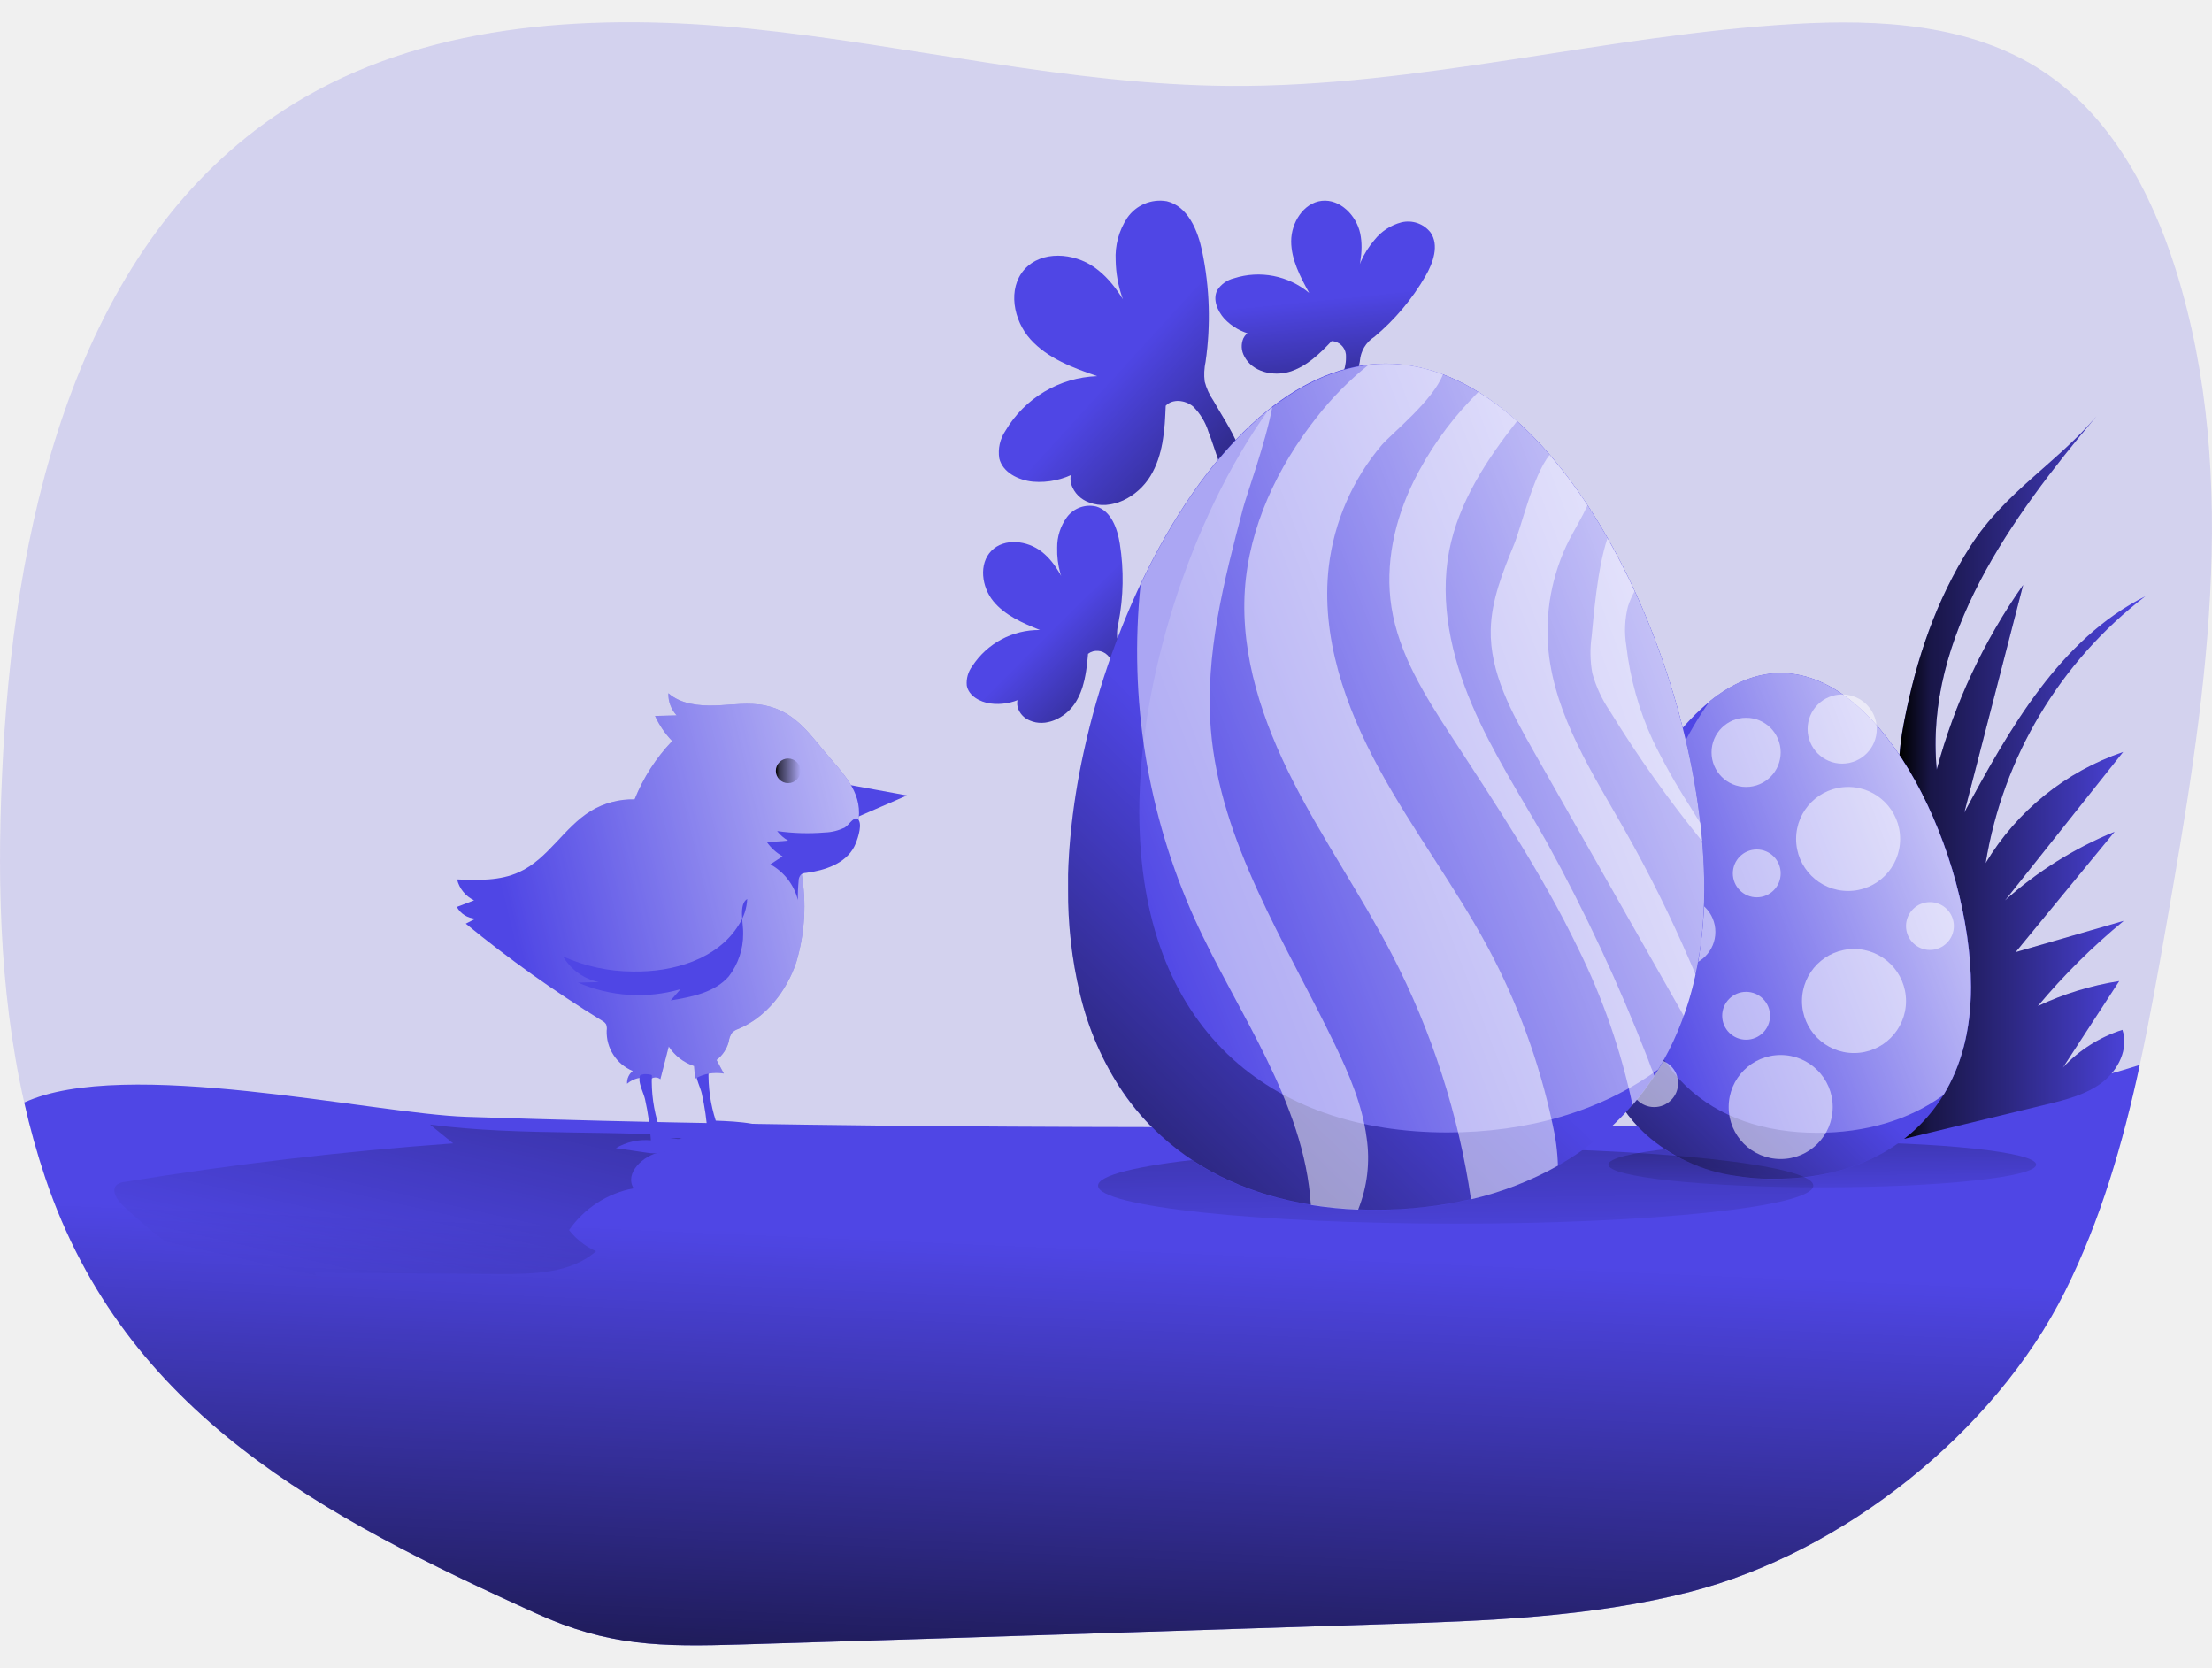
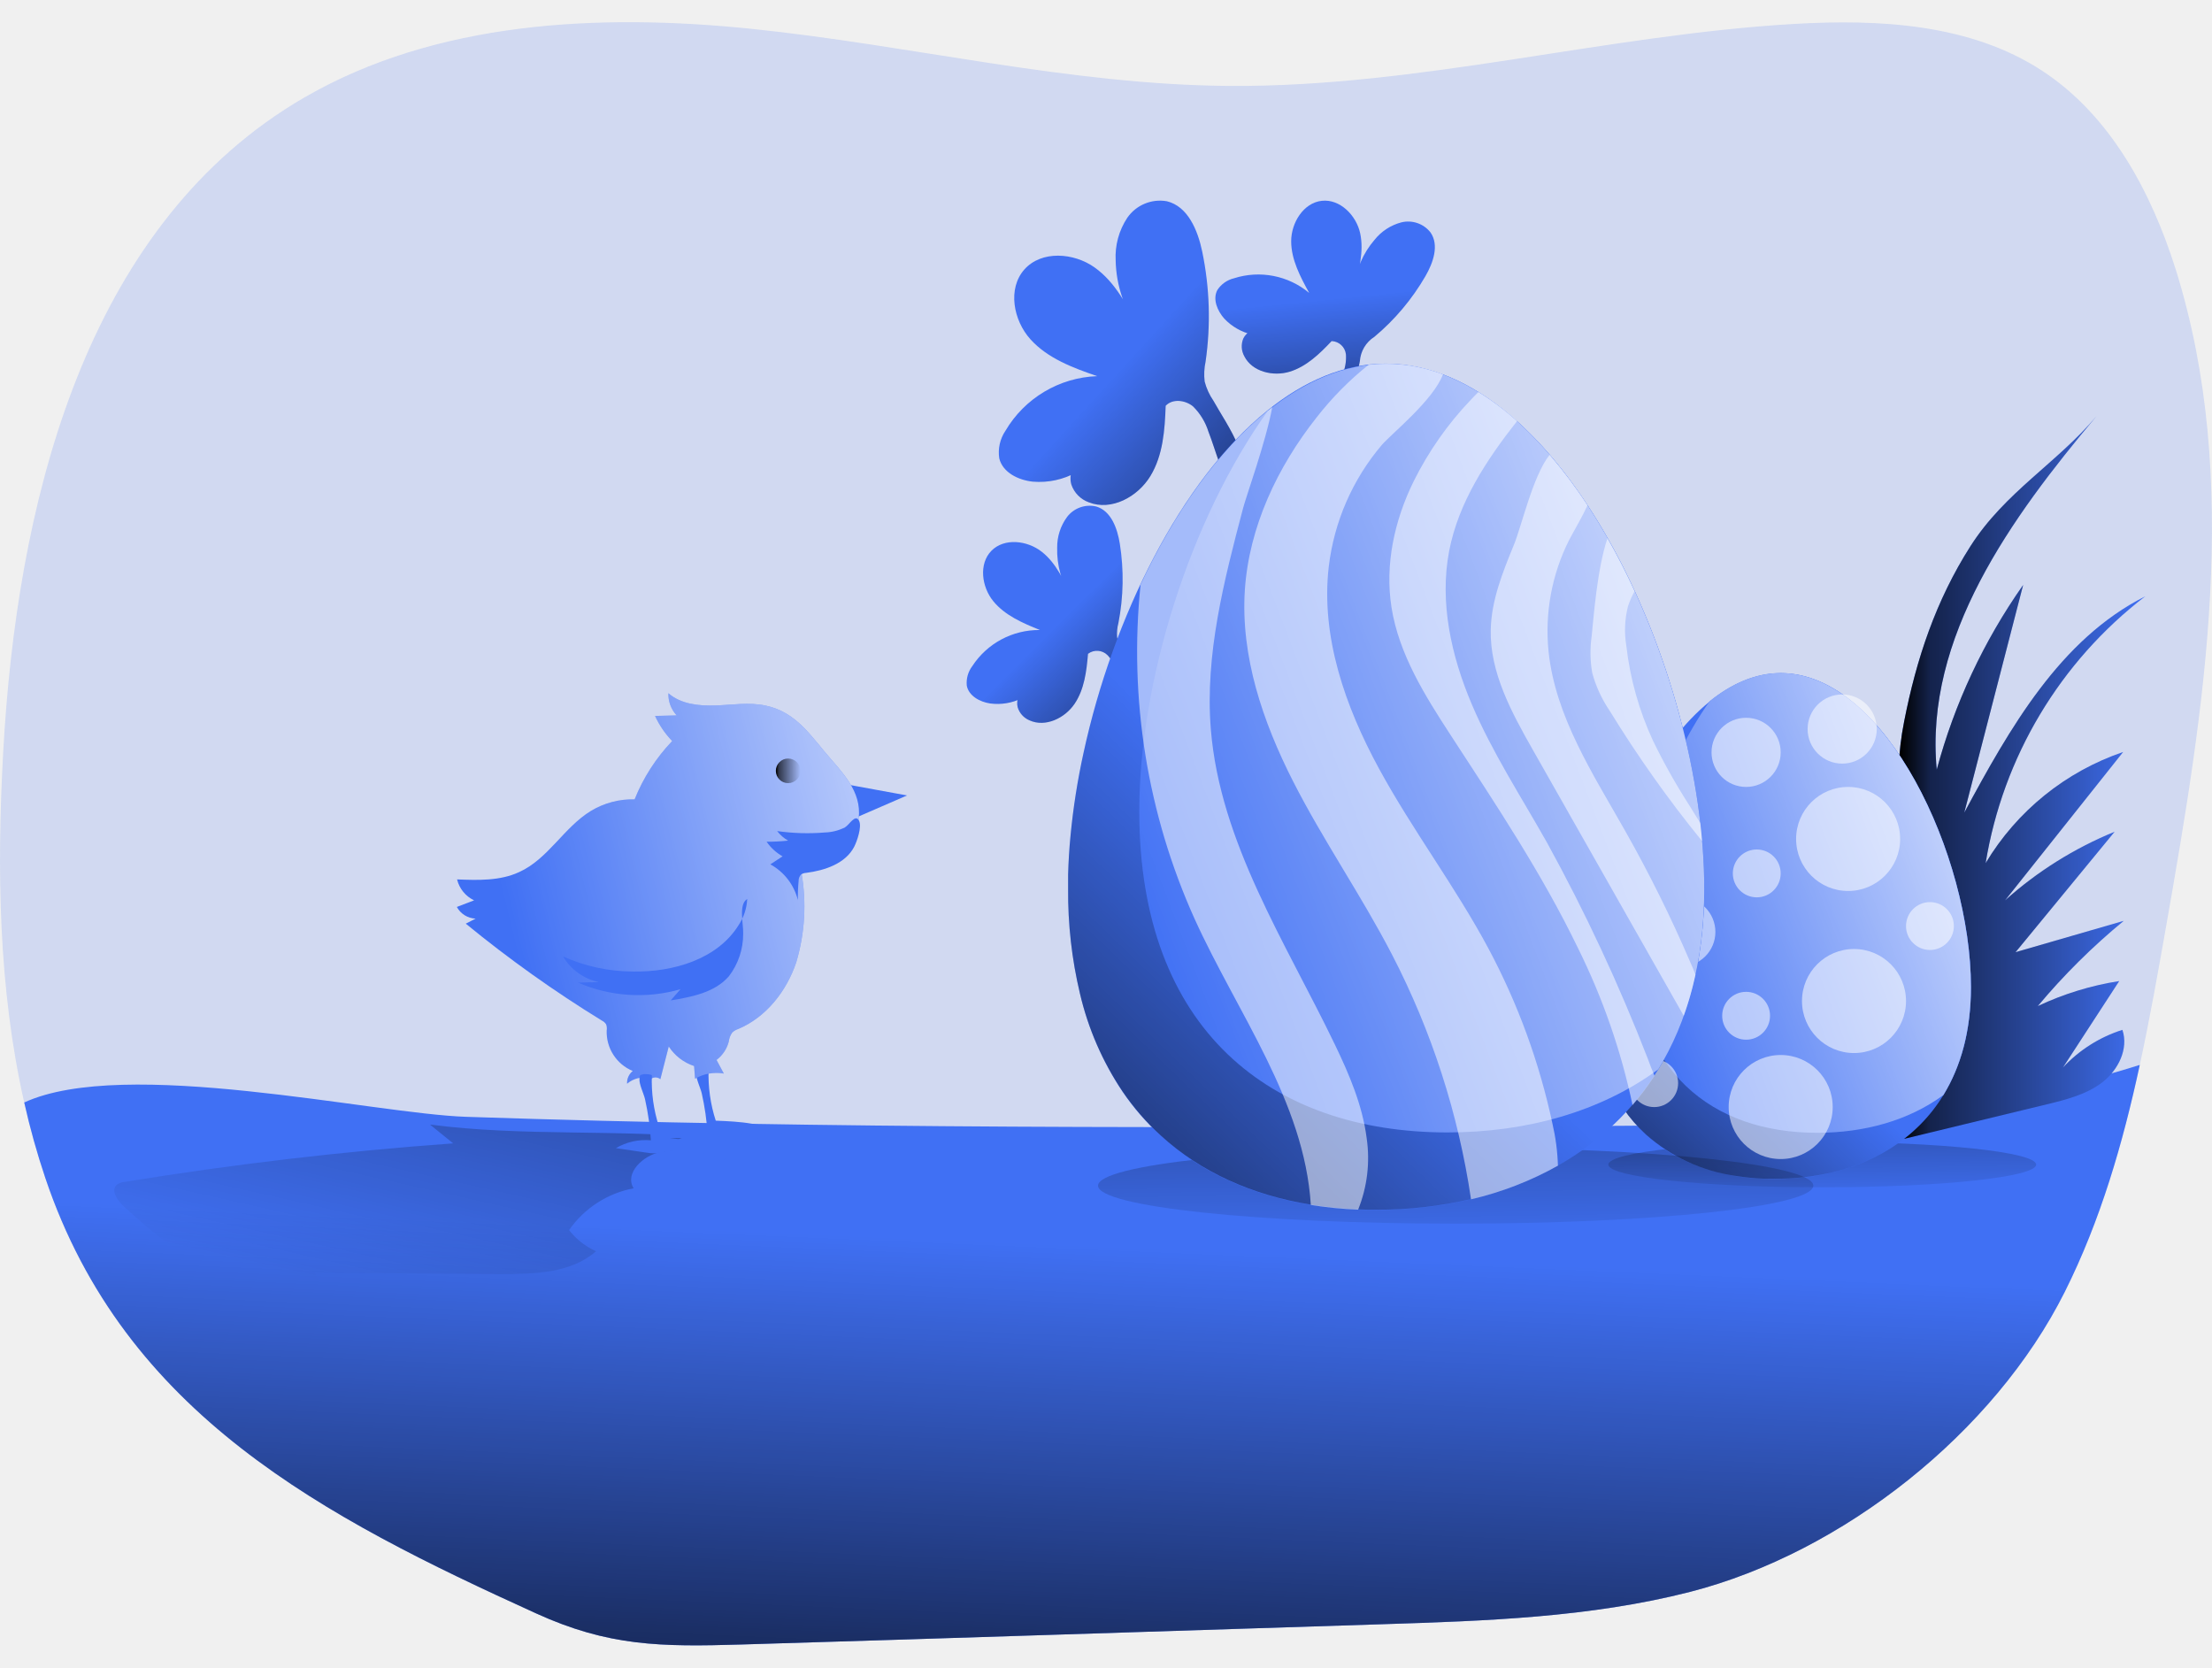
<svg xmlns="http://www.w3.org/2000/svg" xmlns:xlink="http://www.w3.org/1999/xlink" id="Layer_1" data-name="Layer 1" viewBox="0 0 361.46 265.19" width="406" height="306" class="illustration styles_illustrationTablet__1DWOa">
  <defs>
    <linearGradient id="linear-gradient" x1="221.86" y1="127.07" x2="188.03" y2="96.2" gradientUnits="userSpaceOnUse">
      <stop offset="0.01" />
      <stop offset="0.13" stop-opacity="0.69" />
      <stop offset="1" stop-opacity="0" />
    </linearGradient>
    <linearGradient id="linear-gradient-2" x1="694.78" y1="1281.74" x2="670.48" y2="1259.56" gradientTransform="translate(562.93 -1300.23) rotate(41.87)" xlink:href="#linear-gradient" />
    <linearGradient id="linear-gradient-3" x1="241.5" y1="255.64" x2="217.2" y2="233.47" gradientTransform="translate(-28.01 -105.51) rotate(2.78)" xlink:href="#linear-gradient" />
    <linearGradient id="linear-gradient-4" x1="176.52" y1="329.26" x2="180.33" y2="239.82" xlink:href="#linear-gradient" />
    <linearGradient id="linear-gradient-5" x1="314.83" y1="163.44" x2="355.2" y2="163.44" xlink:href="#linear-gradient" />
    <linearGradient id="linear-gradient-6" x1="297.26" y1="153.76" x2="297.88" y2="193.97" xlink:href="#linear-gradient" />
    <linearGradient id="linear-gradient-7" x1="252.44" y1="236" x2="290.03" y2="197.03" xlink:href="#linear-gradient" />
    <linearGradient id="linear-gradient-8" x1="333.58" y1="171.49" x2="269.08" y2="196.08" gradientUnits="userSpaceOnUse">
      <stop offset="0.01" stop-color="#fff" />
      <stop offset="0.13" stop-color="#fff" stop-opacity="0.69" />
      <stop offset="1" stop-color="#fff" stop-opacity="0" />
    </linearGradient>
    <linearGradient id="linear-gradient-9" x1="91.77" y1="139.01" x2="67.24" y2="248.12" xlink:href="#linear-gradient" />
    <linearGradient id="linear-gradient-10" x1="164.23" y1="169.68" x2="88.11" y2="188.08" xlink:href="#linear-gradient-8" />
    <linearGradient id="linear-gradient-11" x1="126.78" y1="122.33" x2="130.8" y2="122.33" xlink:href="#linear-gradient" />
    <linearGradient id="linear-gradient-12" x1="237.02" y1="135.09" x2="238.05" y2="202.32" xlink:href="#linear-gradient" />
    <linearGradient id="linear-gradient-13" x1="158.97" y1="245.69" x2="221.81" y2="180.52" xlink:href="#linear-gradient" />
    <linearGradient id="linear-gradient-14" x1="294.61" y1="137.82" x2="186.78" y2="178.94" xlink:href="#linear-gradient-8" />
  </defs>
-   <path d="M358.58,187.9c-1.32,7.5-2.65,15-4.28,22.52-2.77,12.82-6.4,25.39-12.26,37.09-11.53,23-36.25,42.58-61.18,49-16.41,4.2-33.5,4.76-50.43,5.3-34.87,1.1-69.74,2.27-104.61,3.31-13.25.4-21.76.3-33.57-5.08-34.69-15.77-67.19-32.56-80.2-71.13A123,123,0,0,1,8.6,216.56c-4.23-18.66-4.49-38.19-3.43-57.37,2.2-39.58,12.68-83.26,45.94-104.84,1.1-.72,2.22-1.4,3.35-2.05,21.5-12.41,48-13.72,72.86-11.18,26.16,2.68,52,9.17,78.26,9.34,31,.21,61.34-8.33,92.25-10.13,14-.81,28.81,0,40.51,7.65,11.12,7.27,17.81,19.73,21.81,32.4C371,114.91,364.85,152.23,358.58,187.9Z" transform="translate(-4.64 -40.04)" fill="#4F46E5" opacity="0.18" style="isolation: isolate;" />
-   <path d="M202.93,101.91a10,10,0,0,1-1.44-3.15,9.89,9.89,0,0,1,.15-3.25,51.85,51.85,0,0,0-.55-18c-.72-3.46-2.34-7.38-5.78-8.21A6.5,6.5,0,0,0,188.85,72a11.52,11.52,0,0,0-1.9,7,19.59,19.59,0,0,0,3.8,11.21c-1.84-3.76-3.83-7.66-7.24-10.09s-8.68-2.81-11.47.32-1.82,8.33,1,11.44,6.93,4.64,10.89,6a18.15,18.15,0,0,0-15,8.94,6.31,6.31,0,0,0-1,4.5c.56,2.31,3.13,3.56,5.49,3.8a12.6,12.6,0,0,0,12.21-6.73c-3.13,1.38-6.87,4-5.91,7.24a4.69,4.69,0,0,0,2.83,2.86c3.69,1.46,8-.88,10.07-4.28s2.36-7.53,2.5-11.49c1.13-1.2,3.2-.94,4.47.1a10,10,0,0,1,2.53,4.16c1.24,3.14,2.24,7.58,4.37,10C210.63,113.18,205,105.68,202.93,101.91Z" transform="translate(-4.64 -40.04)" fill="#4F46E5" />
+   <path d="M358.58,187.9c-1.32,7.5-2.65,15-4.28,22.52-2.77,12.82-6.4,25.39-12.26,37.09-11.53,23-36.25,42.58-61.18,49-16.41,4.2-33.5,4.76-50.43,5.3-34.87,1.1-69.74,2.27-104.61,3.31-13.25.4-21.76.3-33.57-5.08-34.69-15.77-67.19-32.56-80.2-71.13A123,123,0,0,1,8.6,216.56c-4.23-18.66-4.49-38.19-3.43-57.37,2.2-39.58,12.68-83.26,45.94-104.84,1.1-.72,2.22-1.4,3.35-2.05,21.5-12.41,48-13.72,72.86-11.18,26.16,2.68,52,9.17,78.26,9.34,31,.21,61.34-8.33,92.25-10.13,14-.81,28.81,0,40.51,7.65,11.12,7.27,17.81,19.73,21.81,32.4C371,114.91,364.85,152.23,358.58,187.9Z" transform="translate(-4.64 -40.04)" fill="#4070F4" opacity="0.18" style="isolation: isolate;" />
+   <path d="M202.93,101.91a10,10,0,0,1-1.44-3.15,9.89,9.89,0,0,1,.15-3.25,51.85,51.85,0,0,0-.55-18c-.72-3.46-2.34-7.38-5.78-8.21A6.5,6.5,0,0,0,188.85,72a11.52,11.52,0,0,0-1.9,7,19.59,19.59,0,0,0,3.8,11.21c-1.84-3.76-3.83-7.66-7.24-10.09s-8.68-2.81-11.47.32-1.82,8.33,1,11.44,6.93,4.64,10.89,6a18.15,18.15,0,0,0-15,8.94,6.31,6.31,0,0,0-1,4.5c.56,2.31,3.13,3.56,5.49,3.8a12.6,12.6,0,0,0,12.21-6.73c-3.13,1.38-6.87,4-5.91,7.24a4.69,4.69,0,0,0,2.83,2.86c3.69,1.46,8-.88,10.07-4.28s2.36-7.53,2.5-11.49c1.13-1.2,3.2-.94,4.47.1a10,10,0,0,1,2.53,4.16c1.24,3.14,2.24,7.58,4.37,10C210.63,113.18,205,105.68,202.93,101.91Z" transform="translate(-4.64 -40.04)" fill="#4070F4" />
  <path d="M202.93,101.91a10,10,0,0,1-1.44-3.15,9.89,9.89,0,0,1,.15-3.25,51.85,51.85,0,0,0-.55-18c-.72-3.46-2.34-7.38-5.78-8.21A6.5,6.5,0,0,0,188.85,72a11.52,11.52,0,0,0-1.9,7,19.59,19.59,0,0,0,3.8,11.21c-1.84-3.76-3.83-7.66-7.24-10.09s-8.68-2.81-11.47.32-1.82,8.33,1,11.44,6.93,4.64,10.89,6a18.15,18.15,0,0,0-15,8.94,6.31,6.31,0,0,0-1,4.5c.56,2.31,3.13,3.56,5.49,3.8a12.6,12.6,0,0,0,12.21-6.73c-3.13,1.38-6.87,4-5.91,7.24a4.69,4.69,0,0,0,2.83,2.86c3.69,1.46,8-.88,10.07-4.28s2.36-7.53,2.5-11.49c1.13-1.2,3.2-.94,4.47.1a10,10,0,0,1,2.53,4.16c1.24,3.14,2.24,7.58,4.37,10C210.63,113.18,205,105.68,202.93,101.91Z" transform="translate(-4.64 -40.04)" fill="url(#linear-gradient)" />
-   <path d="M226.85,95.45a5.14,5.14,0,0,1,2.38-4,37.33,37.33,0,0,0,8.33-9.89c1.27-2.2,2.29-5.07.84-7.16a4.65,4.65,0,0,0-4.76-1.65,8.31,8.31,0,0,0-4.39,2.86,14,14,0,0,0-3.34,7.82c.82-2.89,1.62-5.94,1-8.87s-3.29-5.66-6.28-5.33-5,3.59-5,6.6,1.49,5.81,2.94,8.45a13,13,0,0,0-12.29-2.39,4.51,4.51,0,0,0-2.71,1.91c-.81,1.51,0,3.41,1.12,4.67a9,9,0,0,0,9.75,2.25c-2.33-.76-5.57-1.17-6.63,1a3.34,3.34,0,0,0,.15,2.89c1.27,2.55,4.71,3.37,7.43,2.54s4.87-2.9,6.85-5a2.44,2.44,0,0,1,2.34,2.2,7.09,7.09,0,0,1-.64,3.43c-.84,2.28-2.43,5.13-2.47,7.47C225.56,105.17,226.14,98.45,226.85,95.45Z" transform="translate(-4.64 -40.04)" fill="#4F46E5" />
+   <path d="M226.85,95.45a5.14,5.14,0,0,1,2.38-4,37.33,37.33,0,0,0,8.33-9.89c1.27-2.2,2.29-5.07.84-7.16a4.65,4.65,0,0,0-4.76-1.65,8.31,8.31,0,0,0-4.39,2.86,14,14,0,0,0-3.34,7.82c.82-2.89,1.62-5.94,1-8.87s-3.29-5.66-6.28-5.33-5,3.59-5,6.6,1.49,5.81,2.94,8.45a13,13,0,0,0-12.29-2.39,4.51,4.51,0,0,0-2.71,1.91c-.81,1.51,0,3.41,1.12,4.67a9,9,0,0,0,9.75,2.25c-2.33-.76-5.57-1.17-6.63,1a3.34,3.34,0,0,0,.15,2.89c1.27,2.55,4.71,3.37,7.43,2.54s4.87-2.9,6.85-5a2.44,2.44,0,0,1,2.34,2.2,7.09,7.09,0,0,1-.64,3.43c-.84,2.28-2.43,5.13-2.47,7.47C225.56,105.17,226.14,98.45,226.85,95.45Z" transform="translate(-4.64 -40.04)" fill="#4070F4" />
  <path d="M226.85,95.45a5.14,5.14,0,0,1,2.38-4,37.33,37.33,0,0,0,8.33-9.89c1.27-2.2,2.29-5.07.84-7.16a4.65,4.65,0,0,0-4.76-1.65,8.31,8.31,0,0,0-4.39,2.86,14,14,0,0,0-3.34,7.82c.82-2.89,1.62-5.94,1-8.87s-3.29-5.66-6.28-5.33-5,3.59-5,6.6,1.49,5.81,2.94,8.45a13,13,0,0,0-12.29-2.39,4.51,4.51,0,0,0-2.71,1.91c-.81,1.51,0,3.41,1.12,4.67a9,9,0,0,0,9.75,2.25c-2.33-.76-5.57-1.17-6.63,1a3.34,3.34,0,0,0,.15,2.89c1.27,2.55,4.71,3.37,7.43,2.54s4.87-2.9,6.85-5a2.44,2.44,0,0,1,2.34,2.2,7.09,7.09,0,0,1-.64,3.43c-.84,2.28-2.43,5.13-2.47,7.47C225.56,105.17,226.14,98.45,226.85,95.45Z" transform="translate(-4.64 -40.04)" fill="url(#linear-gradient-2)" />
-   <path d="M188.1,142.84a7.17,7.17,0,0,1-.92-2.31,7.08,7.08,0,0,1,.22-2.33,37.19,37.19,0,0,0,.23-12.93c-.4-2.51-1.42-5.38-3.86-6.09A4.64,4.64,0,0,0,179,120.9a8.31,8.31,0,0,0-1.61,5,14.06,14.06,0,0,0,2.34,8.18c-1.19-2.77-2.49-5.64-4.85-7.5s-6.12-2.31-8.23-.17-1.6,5.92.31,8.25,4.81,3.57,7.61,4.7a13,13,0,0,0-11.05,5.9,4.55,4.55,0,0,0-.9,3.19c.32,1.67,2.12,2.66,3.81,2.91a9.05,9.05,0,0,0,9-4.39c-2.3.88-5.07,2.6-4.5,5a3.37,3.37,0,0,0,1.94,2.15c2.59,1.18,5.78-.35,7.37-2.71s1.95-5.32,2.19-8.16a2.43,2.43,0,0,1,3.2.23,7,7,0,0,1,1.67,3.07c.79,2.29,1.35,5.51,2.79,7.35C193.23,151.19,189.44,145.61,188.1,142.84Z" transform="translate(-4.64 -40.04)" fill="#4F46E5" />
+   <path d="M188.1,142.84a7.17,7.17,0,0,1-.92-2.31,7.08,7.08,0,0,1,.22-2.33,37.19,37.19,0,0,0,.23-12.93c-.4-2.51-1.42-5.38-3.86-6.09A4.64,4.64,0,0,0,179,120.9a8.31,8.31,0,0,0-1.61,5,14.06,14.06,0,0,0,2.34,8.18c-1.19-2.77-2.49-5.64-4.85-7.5s-6.12-2.31-8.23-.17-1.6,5.92.31,8.25,4.81,3.57,7.61,4.7a13,13,0,0,0-11.05,5.9,4.55,4.55,0,0,0-.9,3.19c.32,1.67,2.12,2.66,3.81,2.91a9.05,9.05,0,0,0,9-4.39c-2.3.88-5.07,2.6-4.5,5a3.37,3.37,0,0,0,1.94,2.15c2.59,1.18,5.78-.35,7.37-2.71s1.95-5.32,2.19-8.16a2.43,2.43,0,0,1,3.2.23,7,7,0,0,1,1.67,3.07c.79,2.29,1.35,5.51,2.79,7.35C193.23,151.19,189.44,145.61,188.1,142.84Z" transform="translate(-4.64 -40.04)" fill="#4070F4" />
  <path d="M188.1,142.84a7.17,7.17,0,0,1-.92-2.31,7.08,7.08,0,0,1,.22-2.33,37.19,37.19,0,0,0,.23-12.93c-.4-2.51-1.42-5.38-3.86-6.09A4.64,4.64,0,0,0,179,120.9a8.31,8.31,0,0,0-1.61,5,14.06,14.06,0,0,0,2.34,8.18c-1.19-2.77-2.49-5.64-4.85-7.5s-6.12-2.31-8.23-.17-1.6,5.92.31,8.25,4.81,3.57,7.61,4.7a13,13,0,0,0-11.05,5.9,4.55,4.55,0,0,0-.9,3.19c.32,1.67,2.12,2.66,3.81,2.91a9.05,9.05,0,0,0,9-4.39c-2.3.88-5.07,2.6-4.5,5a3.37,3.37,0,0,0,1.94,2.15c2.59,1.18,5.78-.35,7.37-2.71s1.95-5.32,2.19-8.16a2.43,2.43,0,0,1,3.2.23,7,7,0,0,1,1.67,3.07c.79,2.29,1.35,5.51,2.79,7.35C193.23,151.19,189.44,145.61,188.1,142.84Z" transform="translate(-4.64 -40.04)" fill="url(#linear-gradient-3)" />
-   <path d="M354.3,210.42c-2.77,12.82-6.4,25.39-12.26,37.09-11.53,23-36.25,42.58-61.18,49-16.41,4.2-33.5,4.76-50.43,5.3-34.87,1.1-69.74,2.27-104.61,3.31-13.25.4-21.76.3-33.57-5.08-34.69-15.77-67.19-32.56-80.2-71.13A123,123,0,0,1,8.6,216.56c16.35-7.55,57,1.83,72.19,2.34,59.41,2,118.86,1.77,178.3,1.53C291.13,220.3,323.8,220.08,354.3,210.42Z" transform="translate(-4.64 -40.04)" fill="#4F46E5" />
+   <path d="M354.3,210.42c-2.77,12.82-6.4,25.39-12.26,37.09-11.53,23-36.25,42.58-61.18,49-16.41,4.2-33.5,4.76-50.43,5.3-34.87,1.1-69.74,2.27-104.61,3.31-13.25.4-21.76.3-33.57-5.08-34.69-15.77-67.19-32.56-80.2-71.13A123,123,0,0,1,8.6,216.56c16.35-7.55,57,1.83,72.19,2.34,59.41,2,118.86,1.77,178.3,1.53C291.13,220.3,323.8,220.08,354.3,210.42Z" transform="translate(-4.64 -40.04)" fill="#4070F4" />
  <path d="M354.3,210.42c-2.77,12.82-6.4,25.39-12.26,37.09-11.53,23-36.25,42.58-61.18,49-16.41,4.2-33.5,4.76-50.43,5.3-34.87,1.1-69.74,2.27-104.61,3.31-13.25.4-21.76.3-33.57-5.08-34.69-15.77-67.19-32.56-80.2-71.13A123,123,0,0,1,8.6,216.56c16.35-7.55,57,1.83,72.19,2.34,59.41,2,118.86,1.77,178.3,1.53C291.13,220.3,323.8,220.08,354.3,210.42Z" transform="translate(-4.64 -40.04)" fill="url(#linear-gradient-4)" />
-   <path d="M347.25,104.39c-14,16.64-28.17,36.15-26.13,57.79A95.49,95.49,0,0,1,335.24,132l-9.62,37.2c7.41-13.75,15.63-28.33,29.58-35.35a68.91,68.91,0,0,0-26.09,43.6,42,42,0,0,1,22.47-18.16l-19.3,24.25a62.06,62.06,0,0,1,17.91-11.22L334,192l17.68-5.12a106.28,106.28,0,0,0-14.05,13.93,48.9,48.9,0,0,1,13.31-4.09l-9.2,14.13a22.69,22.69,0,0,1,9.72-6.16c1.05,3.1-.69,6.59-3.29,8.58s-5.88,2.82-9.06,3.59L315.8,222.5a218.19,218.19,0,0,0,.53-37.91c-.78-10.56-2.62-19.87-.53-30.31,2-10.22,5.18-19.75,10.82-28.6S340.8,112.06,347.25,104.39Z" transform="translate(-4.64 -40.04)" fill="#4F46E5" />
+   <path d="M347.25,104.39c-14,16.64-28.17,36.15-26.13,57.79A95.49,95.49,0,0,1,335.24,132l-9.62,37.2c7.41-13.75,15.63-28.33,29.58-35.35a68.91,68.91,0,0,0-26.09,43.6,42,42,0,0,1,22.47-18.16l-19.3,24.25a62.06,62.06,0,0,1,17.91-11.22L334,192l17.68-5.12a106.28,106.28,0,0,0-14.05,13.93,48.9,48.9,0,0,1,13.31-4.09l-9.2,14.13a22.69,22.69,0,0,1,9.72-6.16c1.05,3.1-.69,6.59-3.29,8.58s-5.88,2.82-9.06,3.59L315.8,222.5a218.19,218.19,0,0,0,.53-37.91c-.78-10.56-2.62-19.87-.53-30.31,2-10.22,5.18-19.75,10.82-28.6S340.8,112.06,347.25,104.39Z" transform="translate(-4.64 -40.04)" fill="#4070F4" />
  <path d="M347.25,104.39c-14,16.64-28.17,36.15-26.13,57.79A95.49,95.49,0,0,1,335.24,132l-9.62,37.2c7.41-13.75,15.63-28.33,29.58-35.35a68.91,68.91,0,0,0-26.09,43.6,42,42,0,0,1,22.47-18.16l-19.3,24.25a62.06,62.06,0,0,1,17.91-11.22L334,192l17.68-5.12a106.28,106.28,0,0,0-14.05,13.93,48.9,48.9,0,0,1,13.31-4.09l-9.2,14.13a22.69,22.69,0,0,1,9.72-6.16c1.05,3.1-.69,6.59-3.29,8.58s-5.88,2.82-9.06,3.59L315.8,222.5a218.19,218.19,0,0,0,.53-37.91c-.78-10.56-2.62-19.87-.53-30.31,2-10.22,5.18-19.75,10.82-28.6S340.8,112.06,347.25,104.39Z" transform="translate(-4.64 -40.04)" fill="url(#linear-gradient-5)" />
  <ellipse cx="297.77" cy="186.67" rx="34.95" ry="3.71" fill="url(#linear-gradient-6)" />
-   <path d="M326.71,197.55v.17a40.6,40.6,0,0,1-.5,6.49,30.39,30.39,0,0,1-3.71,10.64c-.09.17-.19.33-.29.49a25.9,25.9,0,0,1-3.79,4.84c-5.95,6-14.54,8.9-23.78,8.9-8.35,0-15.69-2.35-21-7.24a24.77,24.77,0,0,1-3.75-4.32A29,29,0,0,1,265.7,208a42.61,42.61,0,0,1-1.16-10.25c0-.47,0-.93,0-1.4,0-1.24.11-2.51.23-3.79a67.79,67.79,0,0,1,1.28-8.13c2.86-13.14,9.48-26.58,18-33.41,3.58-2.89,7.5-4.6,11.59-4.6C312.75,146.39,326.64,176.17,326.71,197.55Z" transform="translate(-4.64 -40.04)" fill="#4F46E5" />
+   <path d="M326.71,197.55v.17a40.6,40.6,0,0,1-.5,6.49,30.39,30.39,0,0,1-3.71,10.64c-.09.17-.19.33-.29.49a25.9,25.9,0,0,1-3.79,4.84c-5.95,6-14.54,8.9-23.78,8.9-8.35,0-15.69-2.35-21-7.24a24.77,24.77,0,0,1-3.75-4.32A29,29,0,0,1,265.7,208a42.61,42.61,0,0,1-1.16-10.25c0-.47,0-.93,0-1.4,0-1.24.11-2.51.23-3.79a67.79,67.79,0,0,1,1.28-8.13c2.86-13.14,9.48-26.58,18-33.41,3.58-2.89,7.5-4.6,11.59-4.6C312.75,146.39,326.64,176.17,326.71,197.55Z" transform="translate(-4.64 -40.04)" fill="#4070F4" />
  <path d="M326.71,197.55v.16a40.41,40.41,0,0,1-.5,6.49c-.11.64-.23,1.27-.36,1.88a29.43,29.43,0,0,1-1.15,4,28.61,28.61,0,0,1-2.2,4.74c-.09.17-.19.33-.29.49l-.39.63a26.69,26.69,0,0,1-2.15,2.86c-.4.46-.82.92-1.25,1.35a27.51,27.51,0,0,1-6,4.57,32.21,32.21,0,0,1-8.5,3.29,40.22,40.22,0,0,1-9.27,1c-.59,0-1.18,0-1.76,0a40.15,40.15,0,0,1-4.62-.46,27.9,27.9,0,0,1-14.66-6.75,24.77,24.77,0,0,1-3.75-4.32A29,29,0,0,1,265.7,208a42.78,42.78,0,0,1-1.16-10.27c0-.46,0-.92,0-1.39,0-1.24.12-2.51.24-3.79a68.11,68.11,0,0,1,1.28-8.13A77.89,77.89,0,0,1,271.64,168c3.27-7,7.53-13.05,12.39-17,.16-.13.31-.25.48-.37a19.05,19.05,0,0,1,9.41-4.13,15.17,15.17,0,0,1,7.26.94,19.59,19.59,0,0,1,3.43,1.71,25.93,25.93,0,0,1,3.78,2.84,33.32,33.32,0,0,1,3.2,3.29,45.32,45.32,0,0,1,3.71,4.93c.67,1,1.32,2.09,1.95,3.2.94,1.65,1.83,3.37,2.65,5.16a76.73,76.73,0,0,1,6.42,22.66h0c.07.6.13,1.21.18,1.81C326.63,194.57,326.7,196.08,326.71,197.55Z" transform="translate(-4.64 -40.04)" fill="url(#linear-gradient-7)" />
-   <path d="M326.71,197.71c0,7.13-1.66,13-4.5,17.63-5.65,4.16-12.9,6.17-20.61,6.17-17.17,0-30.11-10-30.11-31.38,0-12.73,4.93-28.47,12.53-39.14,3.59-2.89,7.5-4.6,11.6-4.6C312.79,146.39,326.71,176.32,326.71,197.71Z" transform="translate(-4.64 -40.04)" fill="#4F46E5" />
+   <path d="M326.71,197.71c0,7.13-1.66,13-4.5,17.63-5.65,4.16-12.9,6.17-20.61,6.17-17.17,0-30.11-10-30.11-31.38,0-12.73,4.93-28.47,12.53-39.14,3.59-2.89,7.5-4.6,11.6-4.6C312.79,146.39,326.71,176.32,326.71,197.71Z" transform="translate(-4.64 -40.04)" fill="#4070F4" />
  <path d="M326.71,197.71c0,7.13-1.66,13-4.5,17.63-5.65,4.16-12.9,6.17-20.61,6.17-17.17,0-30.11-10-30.11-31.38,0-12.73,4.93-28.47,12.53-39.14,3.59-2.89,7.5-4.6,11.6-4.6C312.79,146.39,326.71,176.32,326.71,197.71Z" transform="translate(-4.64 -40.04)" fill="url(#linear-gradient-8)" />
  <circle cx="302" cy="133.46" r="8.5" fill="#fff" opacity="0.54" />
  <circle cx="302.96" cy="159.94" r="8.5" fill="#fff" opacity="0.54" />
  <circle cx="290.98" cy="177.26" r="8.5" fill="#fff" opacity="0.54" />
  <circle cx="285.33" cy="119.31" r="5.65" fill="#fff" opacity="0.54" />
  <circle cx="301.03" cy="115.5" r="5.65" fill="#fff" opacity="0.54" />
  <circle cx="274.66" cy="148.65" r="5.65" fill="#fff" opacity="0.54" />
  <circle cx="287.07" cy="139.09" r="3.91" fill="#fff" opacity="0.54" />
  <circle cx="315.37" cy="147.69" r="3.91" fill="#fff" opacity="0.54" />
  <circle cx="285.33" cy="162.35" r="3.91" fill="#fff" opacity="0.54" />
  <circle cx="270.31" cy="173.36" r="3.91" fill="#fff" opacity="0.54" />
  <path d="M74.91,220.17l3.78,3.07q-27,1.95-53.69,6.3a2.38,2.38,0,0,0-1.26.46c-1,.87,0,2.42.9,3.31a89,89,0,0,0,35,20.48l-3.53-9.41,30.26.22c5.5,0,11.53-.11,15.67-3.73a11.65,11.65,0,0,1-4.41-3.46,16.58,16.58,0,0,1,10.55-6.83c-1.54-2.47,1.56-5.4,4.42-5.93s6.2-.21,8.28-2.25C105.55,220.87,90.23,222.16,74.91,220.17Z" transform="translate(-4.64 -40.04)" fill="url(#linear-gradient-9)" />
-   <path d="M120.27,221.79a9.59,9.59,0,0,0-5.71,1.27l4.84.72a8.33,8.33,0,0,0,1.57.14,15.46,15.46,0,0,0,1.66-.25c3.37-.55,6.79.39,10.07,1.32-.37-1.26-1.75-1.89-3-2.29a30.53,30.53,0,0,0-6.36-1.28,67,67,0,0,1,9.71.64c-3.32-2.16-7.49-2.38-11.45-2.53a24.4,24.4,0,0,1-1.17-8.35c0-.18-1.13-.23-1.29-.2-.76.16-.65.13-.73.74-.11.84.71,2.49.9,3.34A42.31,42.31,0,0,1,120.27,221.79Z" transform="translate(-4.64 -40.04)" fill="#4F46E5" />
-   <path d="M141.6,164.33l11.26,2.06L143,170.67S140.57,167.42,141.6,164.33Z" transform="translate(-4.64 -40.04)" fill="#4F46E5" />
-   <path d="M129.66,151.69c-2.66-.55-5.41-.09-8.12,0s-5.64-.22-7.68-2a5.09,5.09,0,0,0,1.35,3.62l-3.53.09a14.7,14.7,0,0,0,2.8,4.1,29.86,29.86,0,0,0-6.14,9.53,13.17,13.17,0,0,0-7.14,1.89c-4.42,2.69-7,7.87-11.74,10-3.12,1.44-6.7,1.33-10.13,1.19a5.12,5.12,0,0,0,2.78,3.42l-2.82,1.08a3.67,3.67,0,0,0,3.07,1.91l-1.61.82A199.89,199.89,0,0,0,103,203.18a1.66,1.66,0,0,1,.69.62,2,2,0,0,1,.09,1,6.9,6.9,0,0,0,4.26,6.61,2.49,2.49,0,0,0-.93,2.08,4.34,4.34,0,0,1,1.76-.9,1.52,1.52,0,0,1,1.68.77,1.25,1.25,0,0,1,2-.61l1.37-5.34a7.91,7.91,0,0,0,4.14,3.19l.16,2.07a7,7,0,0,1,4.7-.84l-1.19-2.22a5.53,5.53,0,0,0,2-3,3.18,3.18,0,0,1,.57-1.49,2.67,2.67,0,0,1,1-.58c4.56-1.93,7.87-6.18,9.45-10.87a31.93,31.93,0,0,0,.85-14.68,10.23,10.23,0,0,0,9-7.1c1.46-4.9-1.19-8-4.14-11.39C137.21,156.82,134.87,152.76,129.66,151.69Z" transform="translate(-4.64 -40.04)" fill="#4F46E5" />
+   <path d="M120.27,221.79a9.59,9.59,0,0,0-5.71,1.27l4.84.72a8.33,8.33,0,0,0,1.57.14,15.46,15.46,0,0,0,1.66-.25c3.37-.55,6.79.39,10.07,1.32-.37-1.26-1.75-1.89-3-2.29a30.53,30.53,0,0,0-6.36-1.28,67,67,0,0,1,9.71.64c-3.32-2.16-7.49-2.38-11.45-2.53a24.4,24.4,0,0,1-1.17-8.35c0-.18-1.13-.23-1.29-.2-.76.16-.65.13-.73.74-.11.84.71,2.49.9,3.34A42.31,42.31,0,0,1,120.27,221.79Z" transform="translate(-4.64 -40.04)" fill="#4070F4" />
+   <path d="M141.6,164.33l11.26,2.06L143,170.67S140.57,167.42,141.6,164.33Z" transform="translate(-4.64 -40.04)" fill="#4070F4" />
+   <path d="M129.66,151.69c-2.66-.55-5.41-.09-8.12,0s-5.64-.22-7.68-2a5.09,5.09,0,0,0,1.35,3.62l-3.53.09a14.7,14.7,0,0,0,2.8,4.1,29.86,29.86,0,0,0-6.14,9.53,13.17,13.17,0,0,0-7.14,1.89c-4.42,2.69-7,7.87-11.74,10-3.12,1.44-6.7,1.33-10.13,1.19a5.12,5.12,0,0,0,2.78,3.42l-2.82,1.08a3.67,3.67,0,0,0,3.07,1.91l-1.61.82A199.89,199.89,0,0,0,103,203.18a1.66,1.66,0,0,1,.69.62,2,2,0,0,1,.09,1,6.9,6.9,0,0,0,4.26,6.61,2.49,2.49,0,0,0-.93,2.08,4.34,4.34,0,0,1,1.76-.9,1.52,1.52,0,0,1,1.68.77,1.25,1.25,0,0,1,2-.61l1.37-5.34a7.91,7.91,0,0,0,4.14,3.19l.16,2.07a7,7,0,0,1,4.7-.84l-1.19-2.22a5.53,5.53,0,0,0,2-3,3.18,3.18,0,0,1,.57-1.49,2.67,2.67,0,0,1,1-.58c4.56-1.93,7.87-6.18,9.45-10.87a31.93,31.93,0,0,0,.85-14.68,10.23,10.23,0,0,0,9-7.1c1.46-4.9-1.19-8-4.14-11.39C137.21,156.82,134.87,152.76,129.66,151.69Z" transform="translate(-4.64 -40.04)" fill="#4070F4" />
  <path d="M129.66,151.69c-2.66-.55-5.41-.09-8.12,0s-5.64-.22-7.68-2a5.09,5.09,0,0,0,1.35,3.62l-3.53.09a14.7,14.7,0,0,0,2.8,4.1,29.86,29.86,0,0,0-6.14,9.53,13.17,13.17,0,0,0-7.14,1.89c-4.42,2.69-7,7.87-11.74,10-3.12,1.44-6.7,1.33-10.13,1.19a5.12,5.12,0,0,0,2.78,3.42l-2.82,1.08a3.67,3.67,0,0,0,3.07,1.91l-1.61.82A199.89,199.89,0,0,0,103,203.18a1.66,1.66,0,0,1,.69.62,2,2,0,0,1,.09,1,6.9,6.9,0,0,0,4.26,6.61,2.49,2.49,0,0,0-.93,2.08,4.34,4.34,0,0,1,1.76-.9,1.52,1.52,0,0,1,1.68.77,1.25,1.25,0,0,1,2-.61l1.37-5.34a7.91,7.91,0,0,0,4.14,3.19l.16,2.07a7,7,0,0,1,4.7-.84l-1.19-2.22a5.53,5.53,0,0,0,2-3,3.18,3.18,0,0,1,.57-1.49,2.67,2.67,0,0,1,1-.58c4.56-1.93,7.87-6.18,9.45-10.87a31.93,31.93,0,0,0,.85-14.68,10.23,10.23,0,0,0,9-7.1c1.46-4.9-1.19-8-4.14-11.39C137.21,156.82,134.87,152.76,129.66,151.69Z" transform="translate(-4.64 -40.04)" fill="url(#linear-gradient-10)" />
-   <path d="M125.34,187.57c-3.47,5.59-10.69,7.71-17.28,7.59a28,28,0,0,1-11.43-2.47,9,9,0,0,0,5.87,4.2l-3.41.08a24.82,24.82,0,0,0,16.75,1.08l-1.6,1.83c3.46-.57,7.21-1.29,9.5-3.94a11.29,11.29,0,0,0,2.34-6.95c.07-1.55-.8-4.81.66-5.68A8.4,8.4,0,0,1,125.34,187.57Z" transform="translate(-4.64 -40.04)" fill="#4F46E5" />
-   <path d="M111,222.74a9.54,9.54,0,0,0-5.72,1.28l4.84.71a8.44,8.44,0,0,0,1.58.14,11.67,11.67,0,0,0,1.66-.25c3.37-.55,6.78.39,10.07,1.32-.38-1.26-1.76-1.89-3-2.29a30.79,30.79,0,0,0-6.36-1.28,67.2,67.2,0,0,1,9.71.64c-3.32-2.16-7.5-2.38-11.46-2.53a24.15,24.15,0,0,1-1.16-8.35c0-.18-1.14-.23-1.29-.2-.76.16-.66.13-.73.74-.11.84.71,2.49.9,3.34A43.48,43.48,0,0,1,111,222.74Z" transform="translate(-4.64 -40.04)" fill="#4F46E5" />
+   <path d="M125.34,187.57c-3.47,5.59-10.69,7.71-17.28,7.59a28,28,0,0,1-11.43-2.47,9,9,0,0,0,5.87,4.2l-3.41.08a24.82,24.82,0,0,0,16.75,1.08l-1.6,1.83c3.46-.57,7.21-1.29,9.5-3.94a11.29,11.29,0,0,0,2.34-6.95c.07-1.55-.8-4.81.66-5.68A8.4,8.4,0,0,1,125.34,187.57Z" transform="translate(-4.64 -40.04)" fill="#4070F4" />
+   <path d="M111,222.74a9.54,9.54,0,0,0-5.72,1.28l4.84.71a8.44,8.44,0,0,0,1.58.14,11.67,11.67,0,0,0,1.66-.25c3.37-.55,6.78.39,10.07,1.32-.38-1.26-1.76-1.89-3-2.29a30.79,30.79,0,0,0-6.36-1.28,67.2,67.2,0,0,1,9.71.64c-3.32-2.16-7.5-2.38-11.46-2.53a24.15,24.15,0,0,1-1.16-8.35c0-.18-1.14-.23-1.29-.2-.76.16-.66.13-.73.74-.11.84.71,2.49.9,3.34A43.48,43.48,0,0,1,111,222.74Z" transform="translate(-4.64 -40.04)" fill="#4070F4" />
  <circle cx="128.79" cy="122.33" r="2.01" fill="url(#linear-gradient-11)" />
-   <path d="M142.71,171.61a7.8,7.8,0,0,1-3.27.83,34.58,34.58,0,0,1-7.81-.23,6.09,6.09,0,0,0,1.79,1.56,29.48,29.48,0,0,1-3.51.18,7.87,7.87,0,0,0,2.61,2.39l-2,1.31a9.19,9.19,0,0,1,4.5,5.83,27,27,0,0,1,.12-3.11,1.5,1.5,0,0,1,.39-1.05,1.57,1.57,0,0,1,.85-.28c3.07-.4,6.41-1.51,7.84-4.26.46-.89,1.29-3.26.8-4.25C144.41,169.33,143.45,171.18,142.71,171.61Z" transform="translate(-4.64 -40.04)" fill="#4F46E5" />
+   <path d="M142.71,171.61a7.8,7.8,0,0,1-3.27.83,34.58,34.58,0,0,1-7.81-.23,6.09,6.09,0,0,0,1.79,1.56,29.48,29.48,0,0,1-3.51.18,7.87,7.87,0,0,0,2.61,2.39l-2,1.31a9.19,9.19,0,0,1,4.5,5.83,27,27,0,0,1,.12-3.11,1.5,1.5,0,0,1,.39-1.05,1.57,1.57,0,0,1,.85-.28c3.07-.4,6.41-1.51,7.84-4.26.46-.89,1.29-3.26.8-4.25C144.41,169.33,143.45,171.18,142.71,171.61Z" transform="translate(-4.64 -40.04)" fill="#4070F4" />
  <ellipse cx="237.87" cy="190.11" rx="58.44" ry="6.21" fill="url(#linear-gradient-12)" />
-   <path d="M283.13,181.41v.27a66.71,66.71,0,0,1-.84,10.85,50.81,50.81,0,0,1-6.19,17.8l-.48.82a44.55,44.55,0,0,1-6.35,8.1c-9.94,10-24.3,14.87-39.75,14.87-14,0-26.24-3.93-35.18-12.1a41.19,41.19,0,0,1-6.27-7.23,48.67,48.67,0,0,1-6.95-16,71.38,71.38,0,0,1-1.94-17.15c0-.78,0-1.55,0-2.33q.08-3.12.39-6.35a113.16,113.16,0,0,1,2.14-13.59c4.77-22,15.85-44.43,30-55.85,6-4.84,12.54-7.69,19.39-7.69C259.79,95.87,283,145.65,283.13,181.41Z" transform="translate(-4.64 -40.04)" fill="#4F46E5" />
+   <path d="M283.13,181.41v.27a66.71,66.71,0,0,1-.84,10.85,50.81,50.81,0,0,1-6.19,17.8l-.48.82a44.55,44.55,0,0,1-6.35,8.1c-9.94,10-24.3,14.87-39.75,14.87-14,0-26.24-3.93-35.18-12.1a41.19,41.19,0,0,1-6.27-7.23,48.67,48.67,0,0,1-6.95-16,71.38,71.38,0,0,1-1.94-17.15c0-.78,0-1.55,0-2.33q.08-3.12.39-6.35a113.16,113.16,0,0,1,2.14-13.59c4.77-22,15.85-44.43,30-55.85,6-4.84,12.54-7.69,19.39-7.69C259.79,95.87,283,145.65,283.13,181.41Z" transform="translate(-4.64 -40.04)" fill="#4070F4" />
  <path d="M283.13,181.41v.27a66.71,66.71,0,0,1-.84,10.85c-.17,1.07-.37,2.12-.59,3.14a52.19,52.19,0,0,1-1.92,6.73,46.9,46.9,0,0,1-3.69,7.93c-.15.28-.31.56-.48.82s-.44.71-.66,1a43.84,43.84,0,0,1-3.59,4.78c-.67.78-1.37,1.54-2.09,2.27a46.05,46.05,0,0,1-10,7.63,53.92,53.92,0,0,1-14.2,5.5,67.32,67.32,0,0,1-15.5,1.75c-1,0-2,0-3-.06a64.24,64.24,0,0,1-7.73-.77c-9.54-1.54-17.93-5.27-24.5-11.28a40.83,40.83,0,0,1-6.27-7.23,48.5,48.5,0,0,1-6.95-15.95,71.47,71.47,0,0,1-1.94-17.16c0-.77,0-1.55,0-2.33.06-2.08.19-4.2.4-6.34a112.85,112.85,0,0,1,2.14-13.59,129.62,129.62,0,0,1,9.3-27.49c5.48-11.64,12.59-21.82,20.72-28.37l.8-.62A31.82,31.82,0,0,1,228.31,96a24.5,24.5,0,0,1,2.85-.17,26.28,26.28,0,0,1,9.28,1.74,33.1,33.1,0,0,1,5.75,2.86,43.6,43.6,0,0,1,6.32,4.74,60.79,60.79,0,0,1,5.35,5.5,78.16,78.16,0,0,1,6.19,8.25c1.13,1.71,2.22,3.5,3.26,5.34,1.58,2.76,3.06,5.65,4.43,8.64a128.17,128.17,0,0,1,10.74,37.89h0c.12,1,.22,2,.3,3Q283.11,177.72,283.13,181.41Z" transform="translate(-4.64 -40.04)" fill="url(#linear-gradient-13)" />
-   <path d="M283.13,181.67c0,11.92-2.76,21.72-7.52,29.48-9.45,6.94-21.57,10.3-34.46,10.3-28.71,0-50.34-16.67-50.34-52.45,0-21.28,8.24-47.61,21-65.45,6-4.83,12.54-7.68,19.38-7.68C259.86,95.87,283.13,145.9,283.13,181.67Z" transform="translate(-4.64 -40.04)" fill="#4F46E5" />
+   <path d="M283.13,181.67c0,11.92-2.76,21.72-7.52,29.48-9.45,6.94-21.57,10.3-34.46,10.3-28.71,0-50.34-16.67-50.34-52.45,0-21.28,8.24-47.61,21-65.45,6-4.83,12.54-7.68,19.38-7.68C259.86,95.87,283.13,145.9,283.13,181.67Z" transform="translate(-4.64 -40.04)" fill="#4070F4" />
  <path d="M283.13,181.67c0,11.92-2.76,21.72-7.52,29.48-9.45,6.94-21.57,10.3-34.46,10.3-28.71,0-50.34-16.67-50.34-52.45,0-21.28,8.24-47.61,21-65.45,6-4.83,12.54-7.68,19.38-7.68C259.86,95.87,283.13,145.9,283.13,181.67Z" transform="translate(-4.64 -40.04)" fill="url(#linear-gradient-14)" />
  <g opacity="0.52">
    <path d="M275,212.2a43.84,43.84,0,0,1-3.59,4.78,107.84,107.84,0,0,0-8.9-25.62c-5.87-12.15-13.38-23.41-20.75-34.72-4.24-6.51-8.53-13.3-9.74-21-1.1-7,.5-14.23,3.62-20.57A54.13,54.13,0,0,1,245,101.73c.42-.44.82-.87,1.23-1.26a43.6,43.6,0,0,1,6.32,4.74c-5,6.35-9.57,13.29-11.1,21.21-1.62,8.42.34,17.18,3.69,25.07s8.07,15.11,12.28,22.58a293.6,293.6,0,0,1,16.48,35.32C274.23,210.32,274.6,211.26,275,212.2Z" transform="translate(-4.64 -40.04)" fill="#fff" />
    <path d="M281.7,195.67a52.19,52.19,0,0,1-1.92,6.73L255.15,159c-3.48-6.14-7.07-12.66-6.91-19.71.11-4.8,1.95-9.37,3.77-13.81,1.25-3,3.13-11.37,5.85-14.74a78.16,78.16,0,0,1,6.19,8.25c-.88,1.93-2,3.77-3,5.66a33.07,33.07,0,0,0-3.36,18.24c1.11,10.58,7.18,19.87,12.42,29.12a217.12,217.12,0,0,1,10.68,21.5Q281.27,194.56,281.7,195.67Z" transform="translate(-4.64 -40.04)" fill="#fff" />
    <path d="M282.78,173.86a196.66,196.66,0,0,1-15.1-21.3,20.59,20.59,0,0,1-2.85-6.17,18.88,18.88,0,0,1-.1-6c.3-2.84.88-11,2.58-16,1.58,2.76,3.06,5.65,4.43,8.64a14.43,14.43,0,0,0-1.07,2.45,15.77,15.77,0,0,0-.28,6.42,50.65,50.65,0,0,0,4.36,15.54,101.28,101.28,0,0,0,5.87,10.46l1.86,3h0C282.6,171.85,282.7,172.86,282.78,173.86Z" transform="translate(-4.64 -40.04)" fill="#fff" />
    <path d="M259.22,226.88a53.92,53.92,0,0,1-14.2,5.5,127.43,127.43,0,0,0-12.92-40c-5-9.65-11.24-18.63-16.17-28.32s-8.58-20.4-7.87-31.25c.69-10.3,5.31-20.07,11.72-28.18A51.42,51.42,0,0,1,228.31,96a24.5,24.5,0,0,1,2.85-.17,26.28,26.28,0,0,1,9.28,1.74c-1.58,4.25-8.36,9.66-10,11.55a37.56,37.56,0,0,0-8.67,19.9c-1.32,11.42,2.69,22.83,8.18,32.93s12.49,19.31,17.91,29.44A108.88,108.88,0,0,1,258.32,220,35,35,0,0,1,259.22,226.88Z" transform="translate(-4.64 -40.04)" fill="#fff" />
    <path d="M226.57,234.07a64.24,64.24,0,0,1-7.73-.77c-1.05-16.88-12-31.33-19-46.76a106.28,106.28,0,0,1-8.82-54.61c5.48-11.64,12.59-21.82,20.72-28.37l.8-.62c-1.07,5.77-4.23,14.43-4.78,16.55-3.11,11.81-6.24,23.9-5.26,36.08,1.5,18.52,12.21,34.78,20.27,51.52,2.34,4.86,4.5,9.91,5.19,15.26A22.57,22.57,0,0,1,226.57,234.07Z" transform="translate(-4.64 -40.04)" fill="#fff" />
  </g>
</svg>
